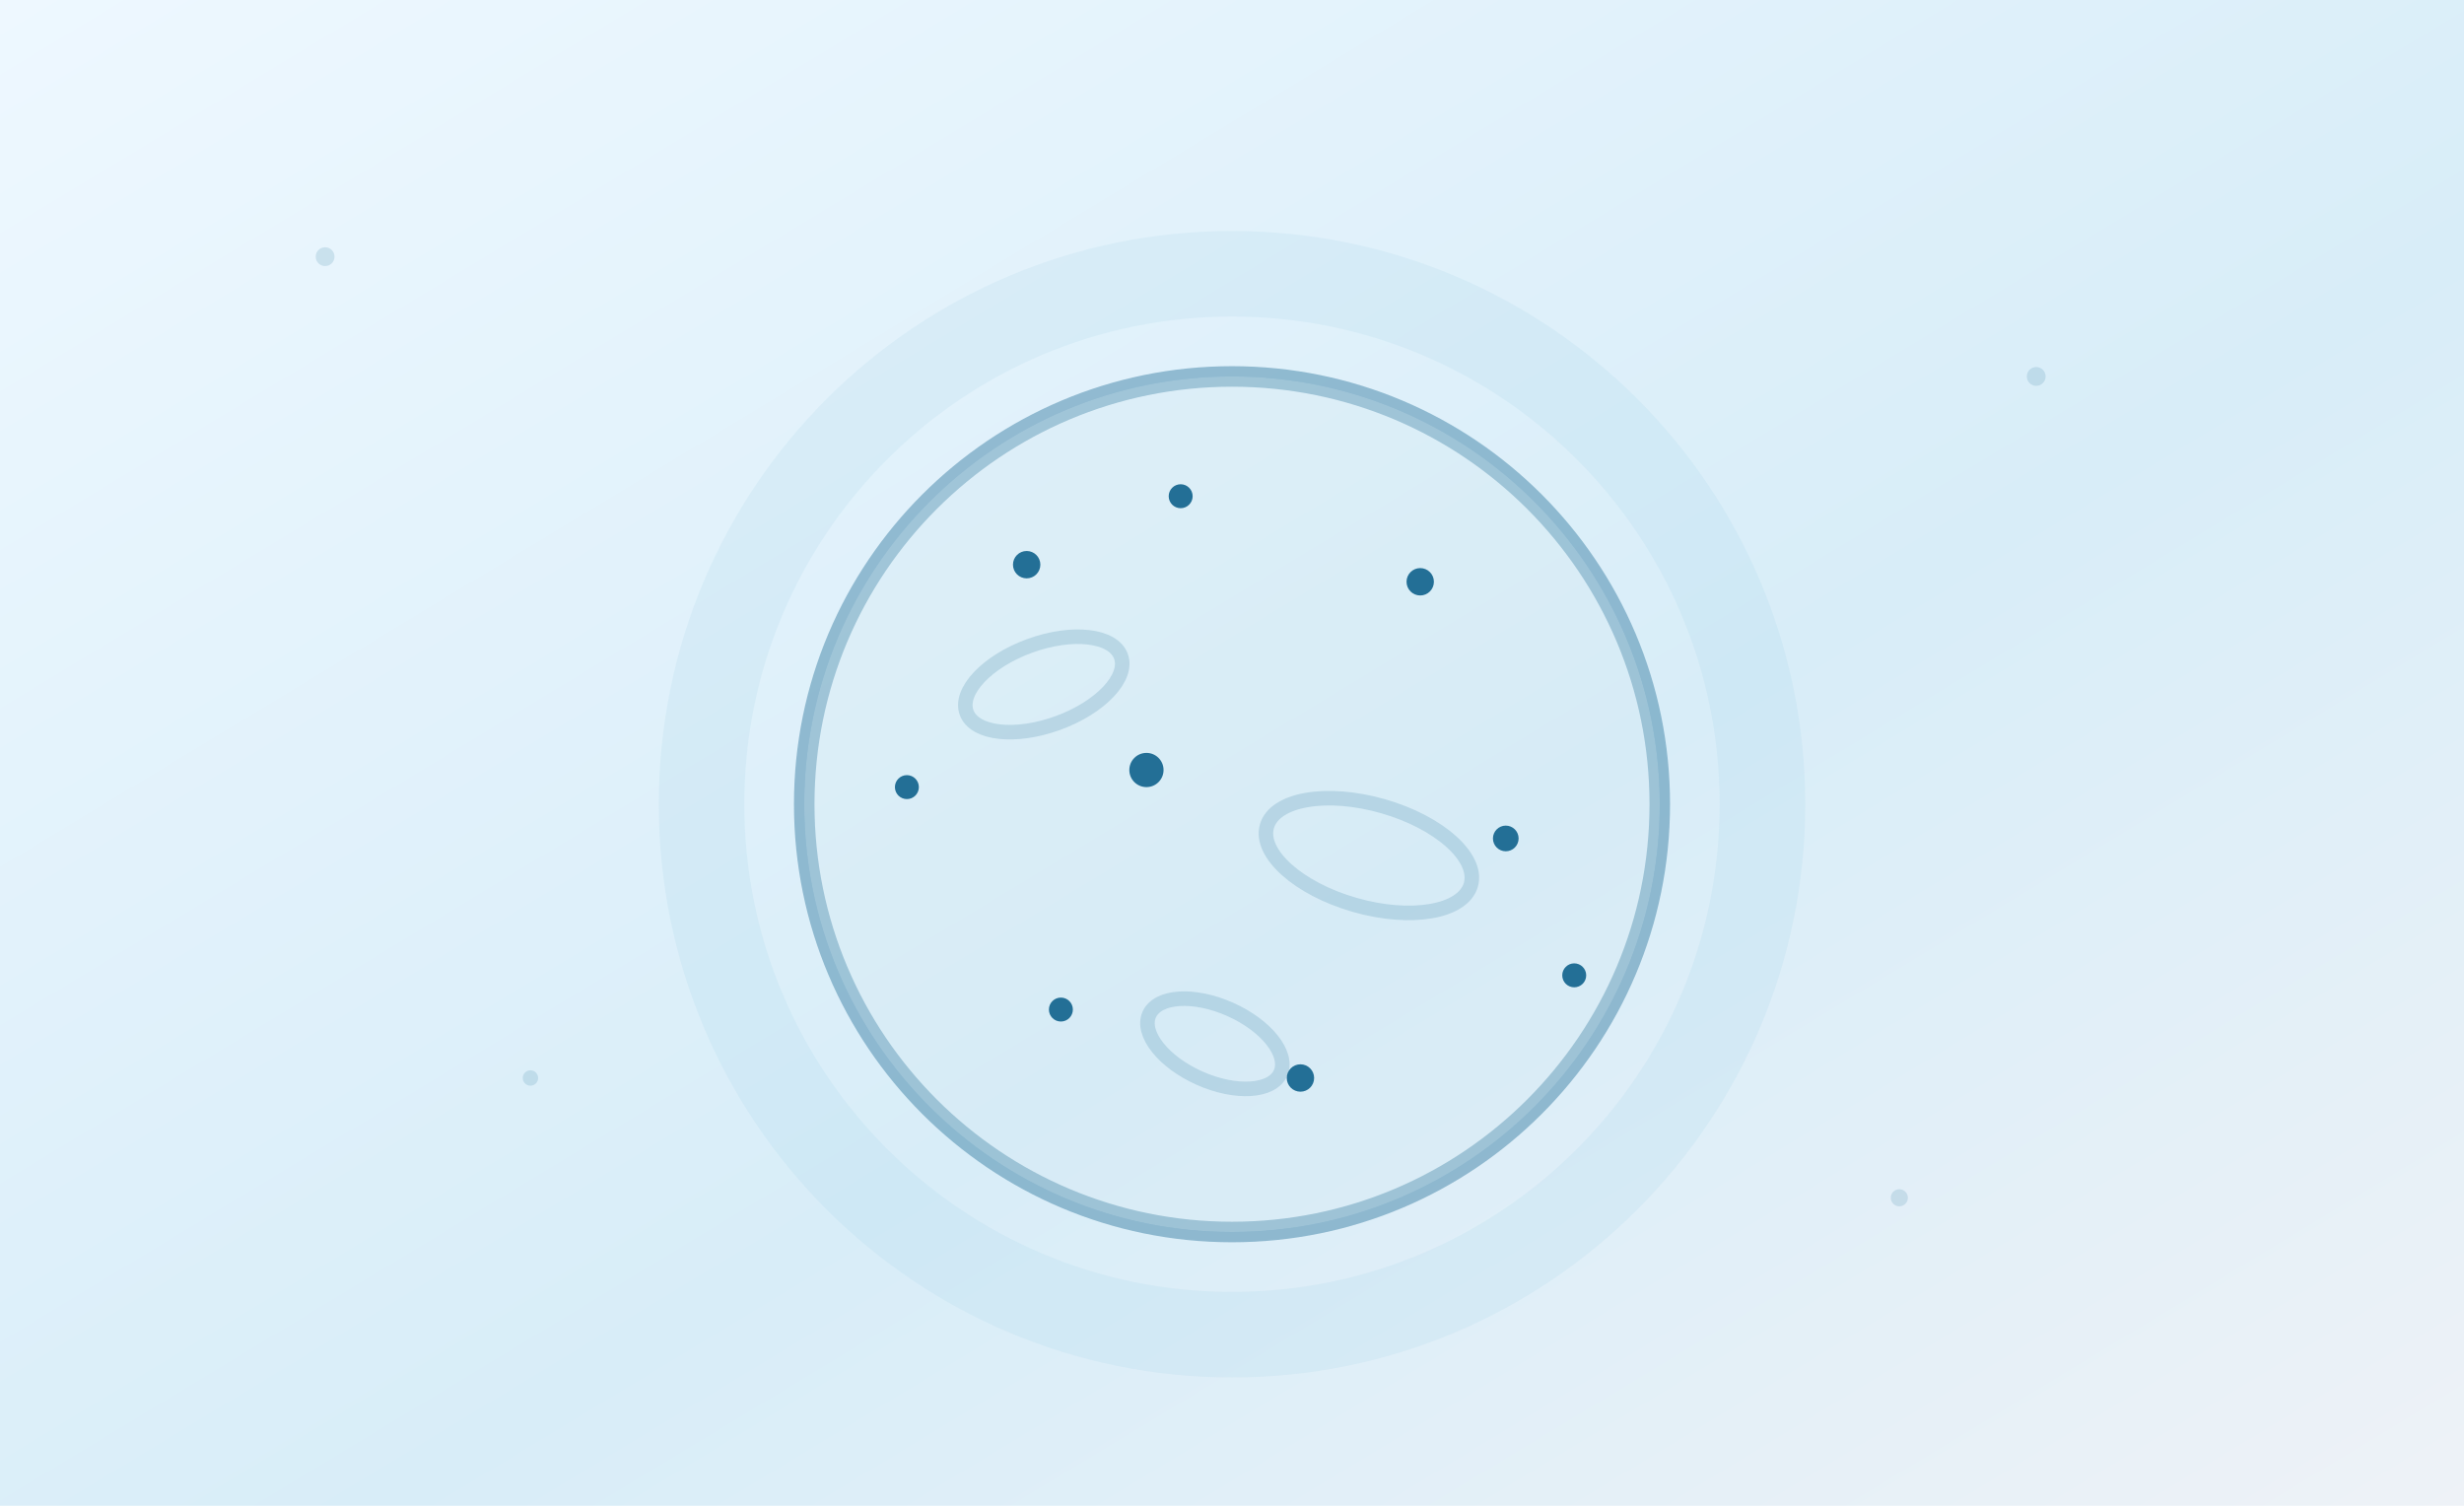
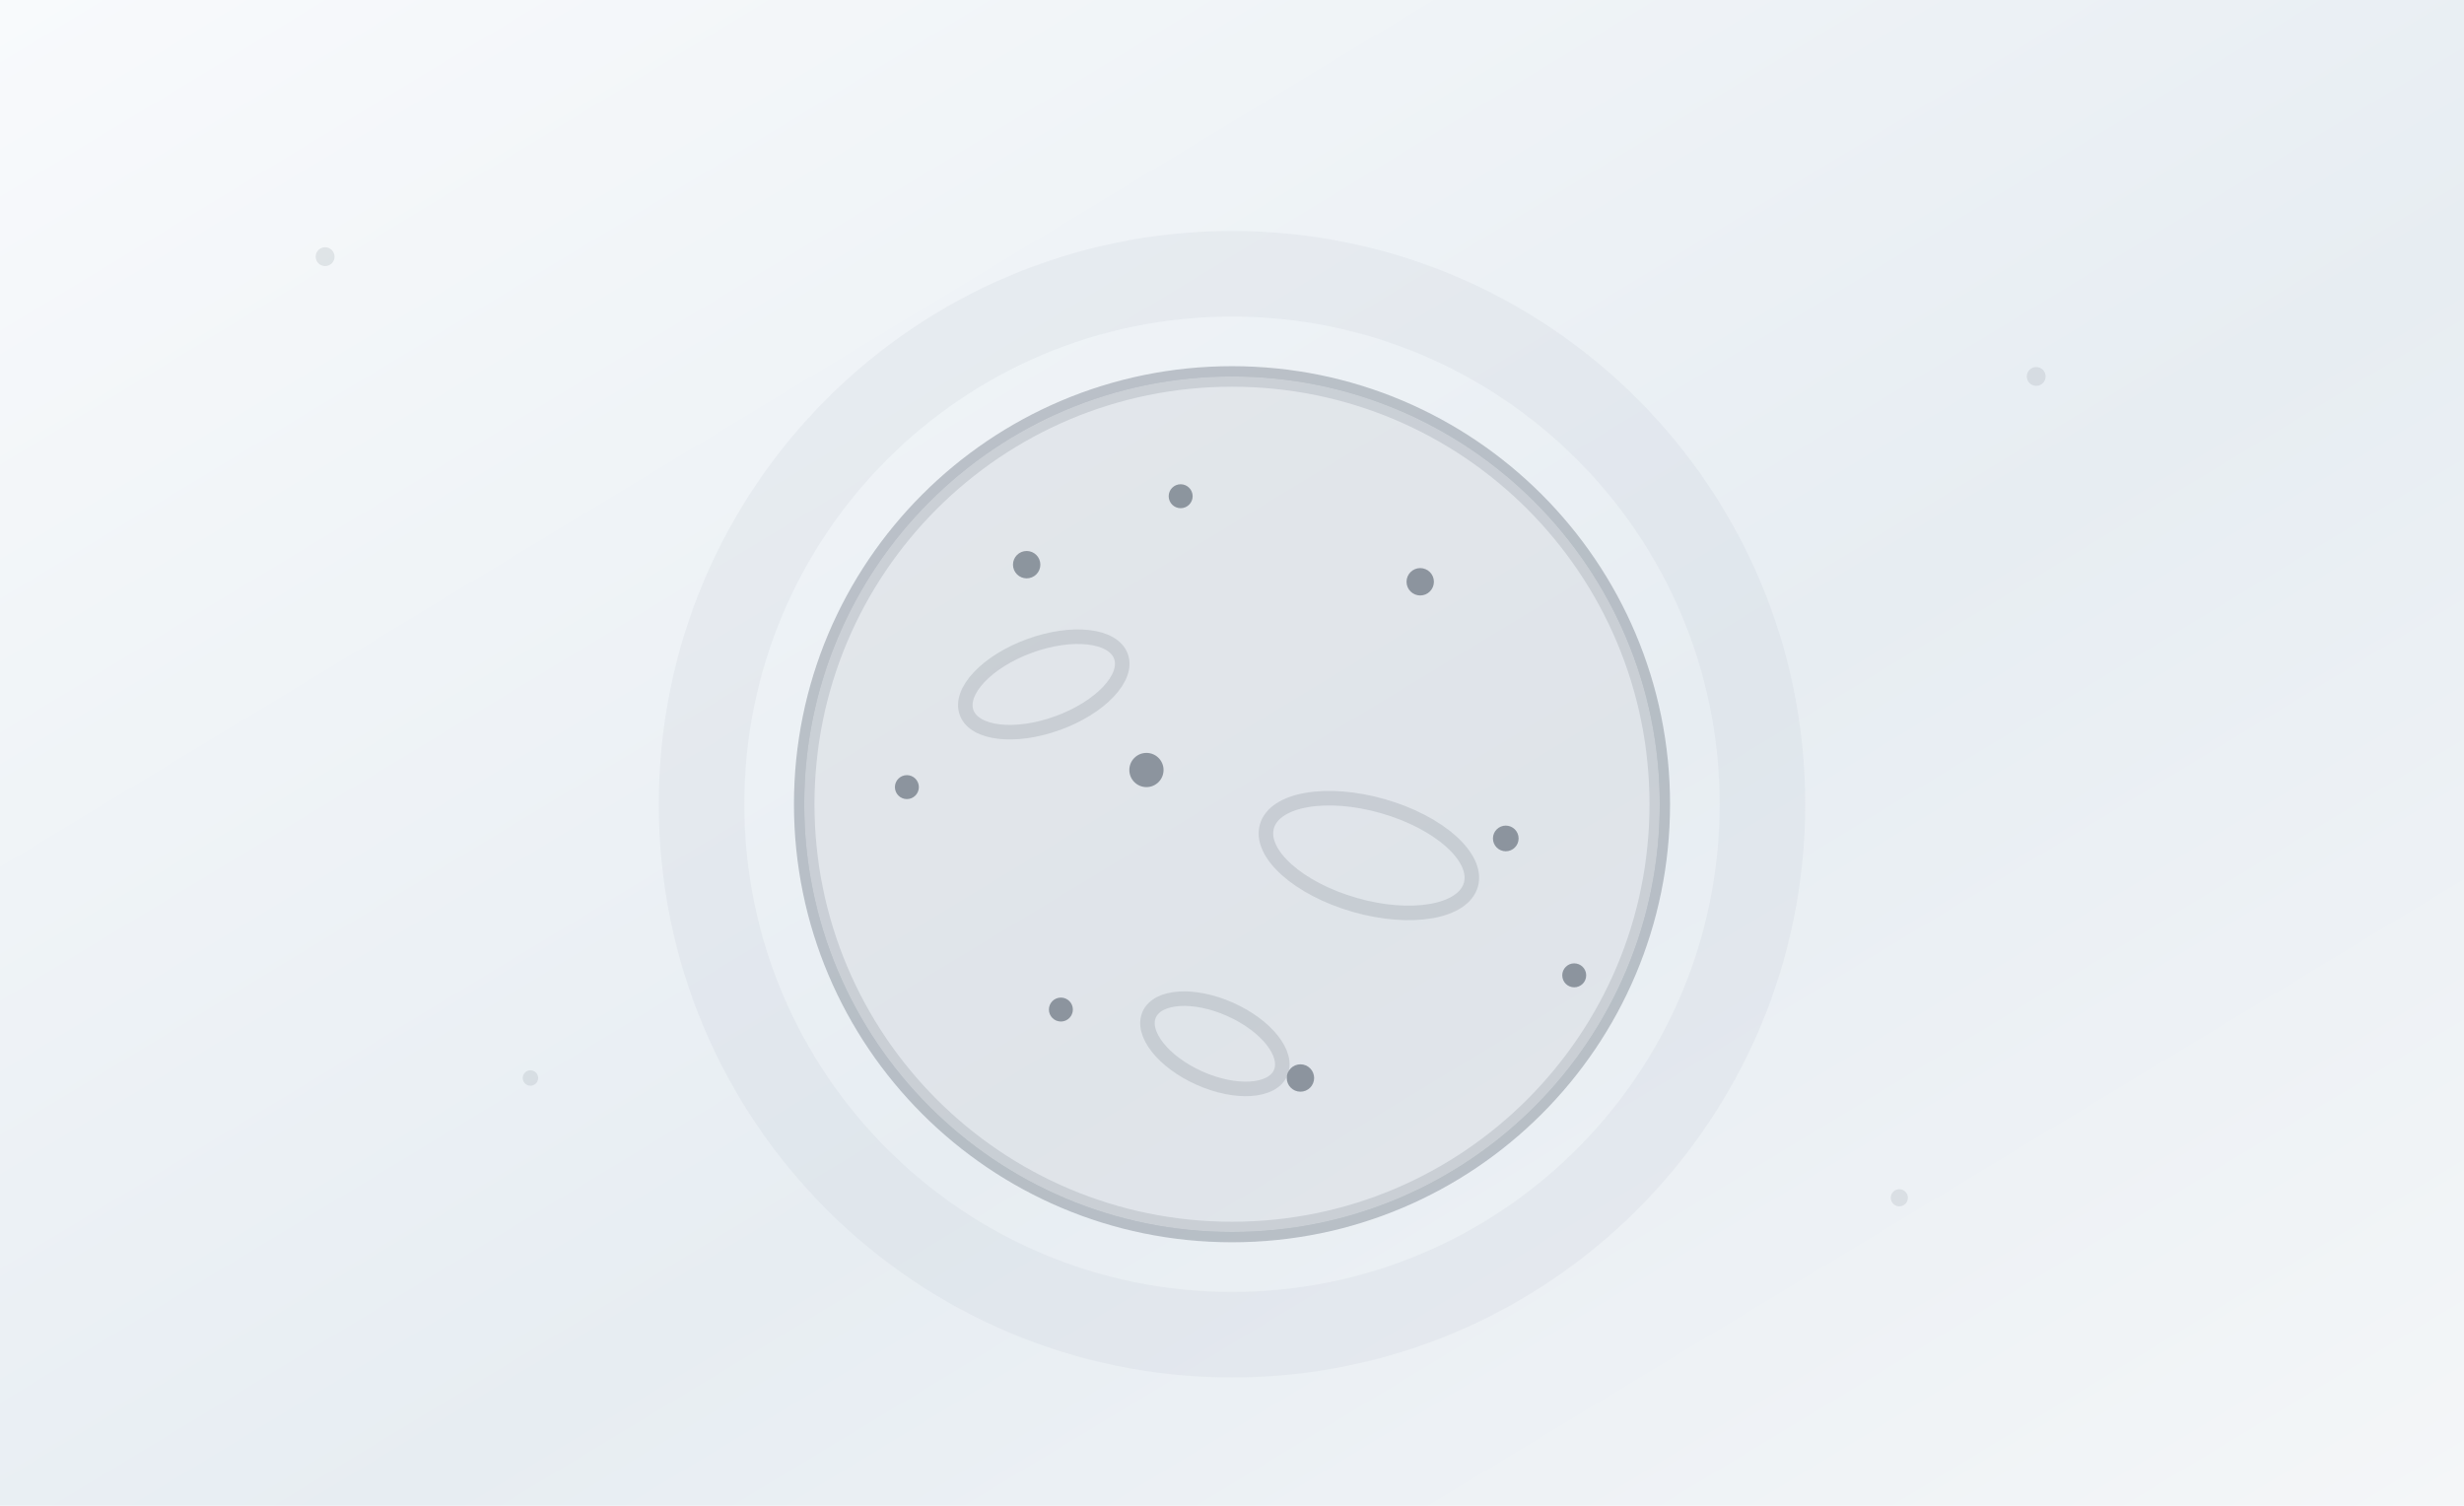
<svg xmlns="http://www.w3.org/2000/svg" viewBox="0 0 144 88">
  <defs>
    <linearGradient id="sky" x1="0" y1="0" x2="1" y2="1">
-       <stop offset="0" stop-color="#eef8ff" />
-       <stop offset=".58" stop-color="#d8edf8" />
-       <stop offset="1" stop-color="#eef2f7" />
+       <stop offset="0" stop-color="#f8fafc" />
+       <stop offset=".58" stop-color="#e7edf2" />
+       <stop offset="1" stop-color="#f4f6f8" />
    </linearGradient>
    <clipPath id="moonClip">
      <circle cx="72" cy="47" r="25" />
    </clipPath>
  </defs>
  <rect width="144" height="88" fill="url(#sky)" />
-   <g fill="#3f83a8" opacity=".18">
+   <g fill="#8b949e" opacity=".2">
    <circle cx="19" cy="15" r=".55" />
    <circle cx="31" cy="63" r=".45" />
    <circle cx="119" cy="22" r=".55" />
    <circle cx="111" cy="70" r=".5" />
  </g>
-   <circle cx="72" cy="47" r="31" fill="none" stroke="#70b9d7" stroke-opacity=".1" stroke-width="5" />
-   <circle cx="72" cy="47" r="25" fill="none" stroke="#236f96" stroke-opacity=".42" stroke-width="1.2" />
+   <circle cx="72" cy="47" r="31" fill="none" stroke="#b8c0ca" stroke-opacity=".15" stroke-width="5" />
+   <circle cx="72" cy="47" r="25" fill="none" stroke="#747d88" stroke-opacity=".42" stroke-width="1.2" />
  <g clip-path="url(#moonClip)">
-     <circle cx="72" cy="47" r="25" fill="#cfe5ef" opacity=".24" />
-     <g fill="#236f96">
+     <circle cx="72" cy="47" r="25" fill="#d9dde2" opacity=".55" />
+     <g fill="#757e89" opacity=".78">
      <circle cx="60" cy="33" r=".8" />
      <circle cx="69" cy="29" r=".7" />
      <circle cx="83" cy="34" r=".8" />
      <circle cx="53" cy="46" r=".7" />
      <circle cx="67" cy="45" r="1" />
      <circle cx="88" cy="49" r=".75" />
      <circle cx="62" cy="59" r=".7" />
      <circle cx="76" cy="63" r=".8" />
      <circle cx="92" cy="57" r=".7" />
    </g>
-     <g fill="none" stroke="#236f96" stroke-opacity=".18" stroke-width=".85">
+     <g fill="none" stroke="#69737f" stroke-opacity=".2" stroke-width=".85">
      <ellipse cx="61" cy="40" rx="4.8" ry="2.4" transform="rotate(-20 61 40)" />
      <ellipse cx="80" cy="50" rx="6.2" ry="3" transform="rotate(16 80 50)" />
      <ellipse cx="71" cy="61" rx="4.2" ry="2.2" transform="rotate(24 71 61)" />
    </g>
  </g>
</svg>
